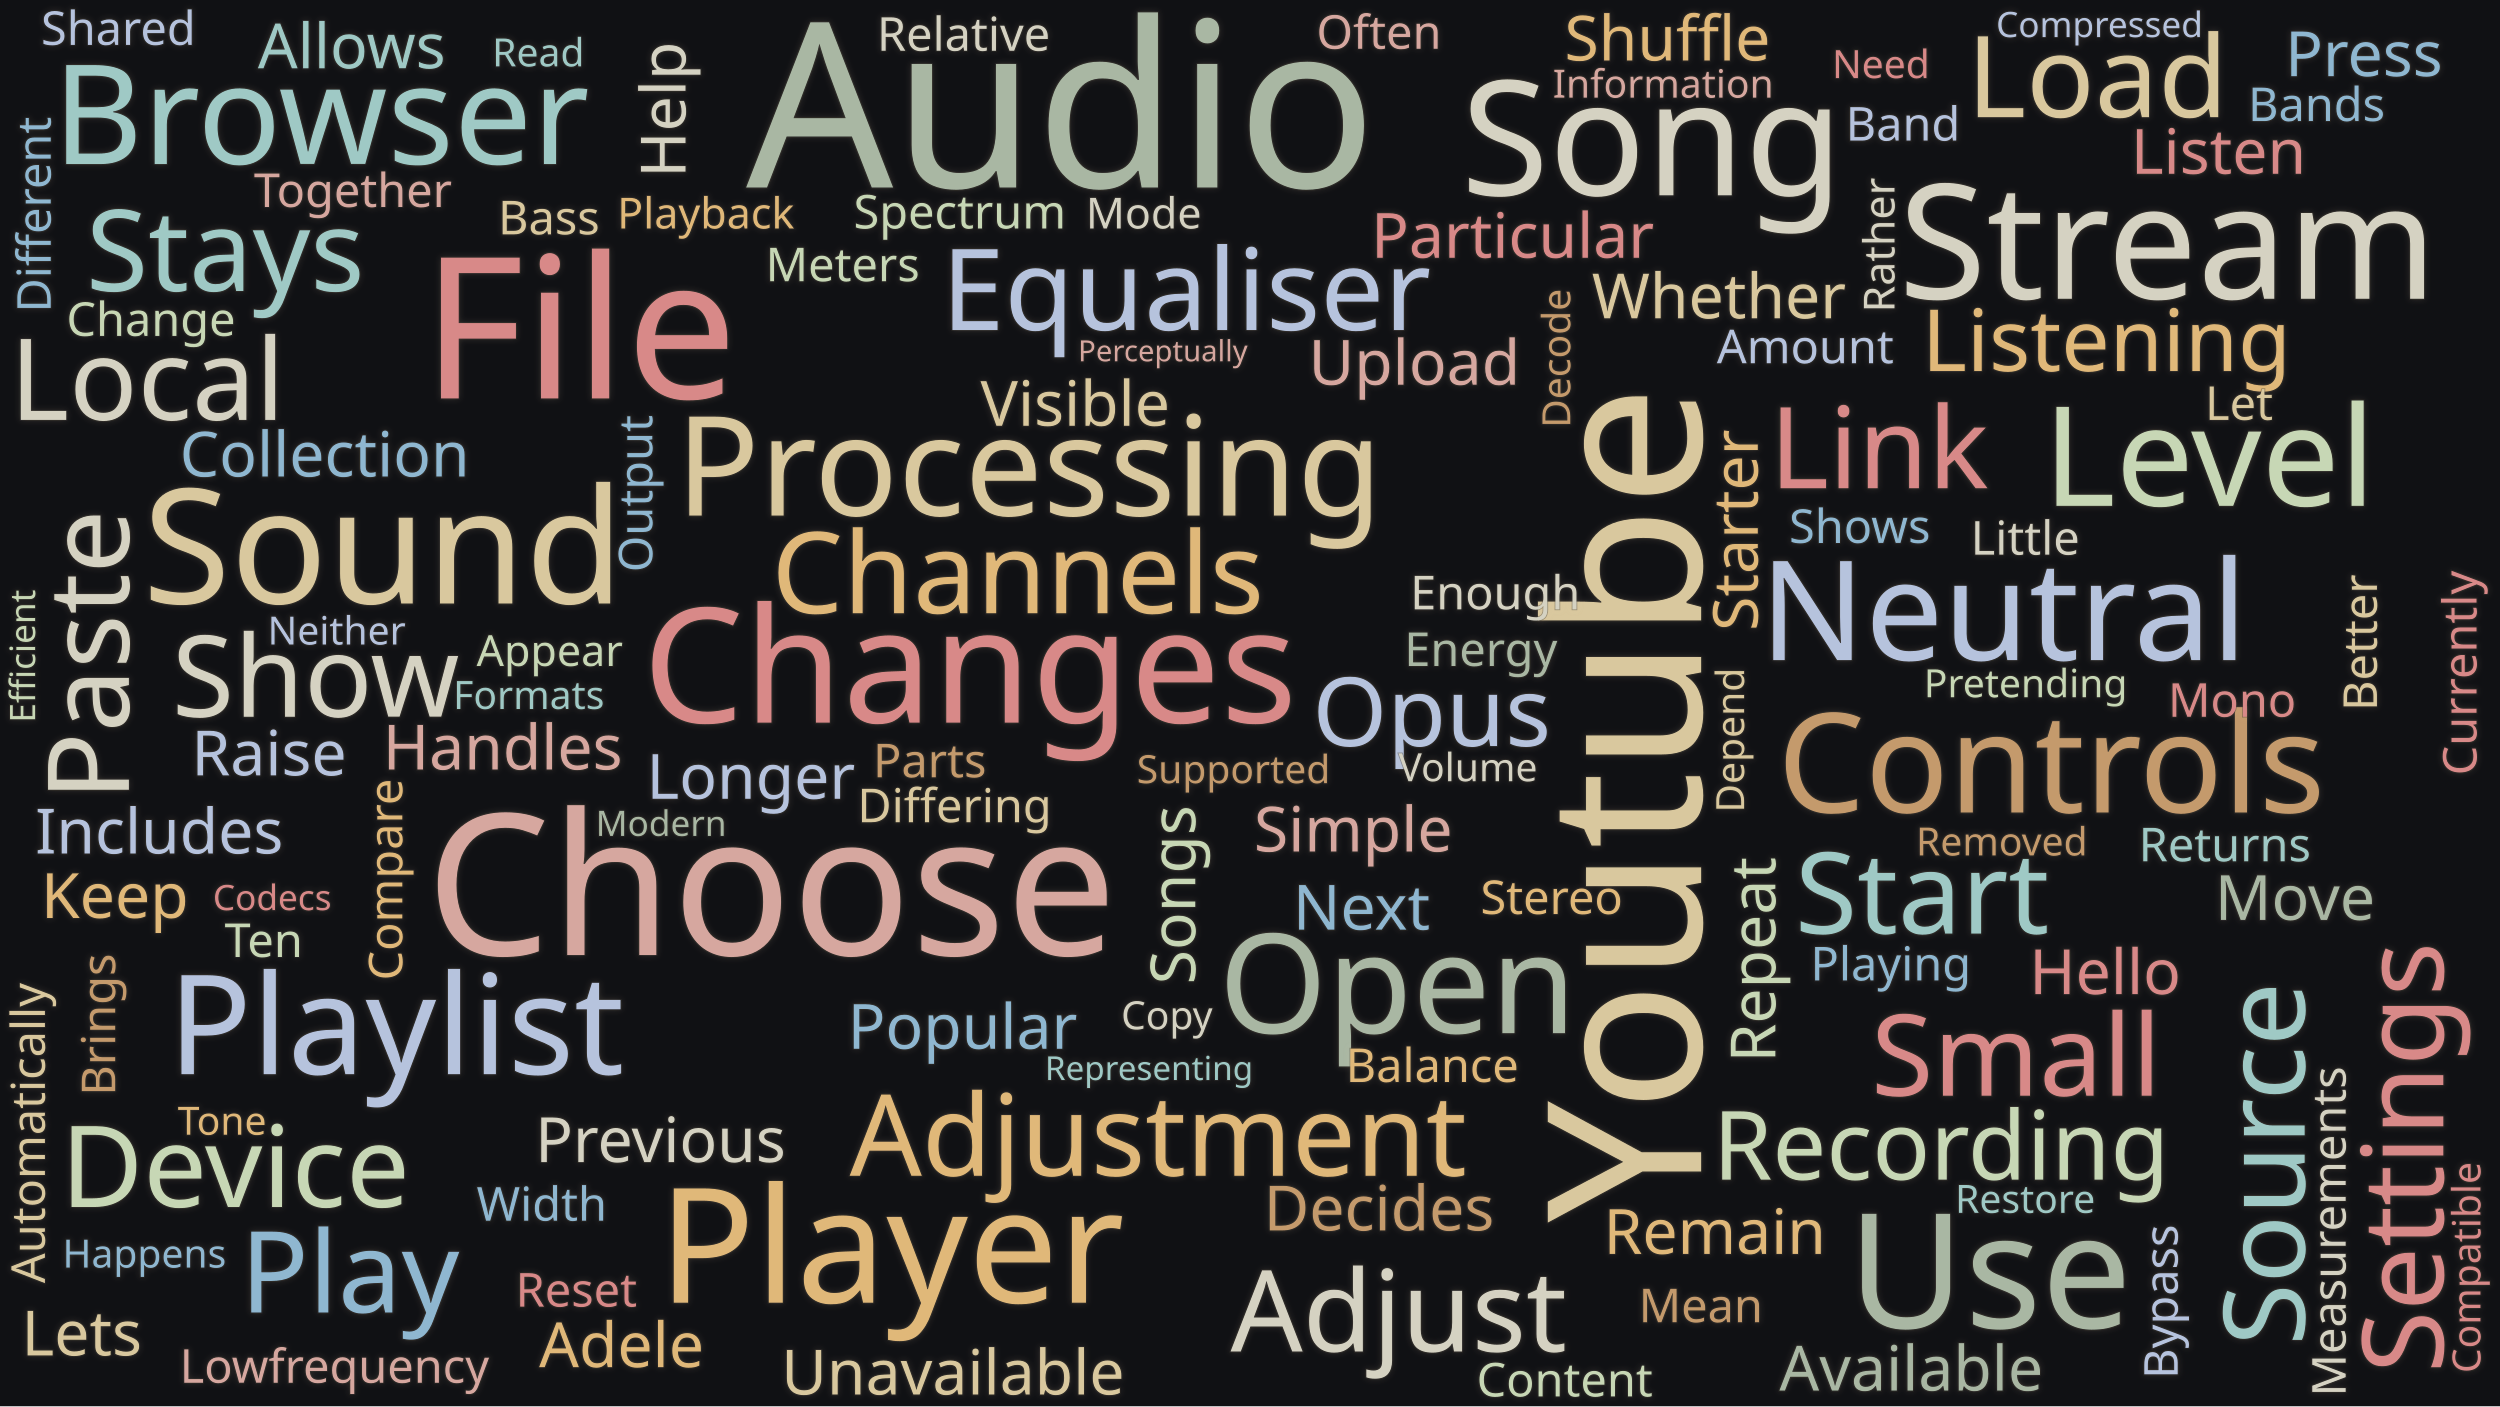
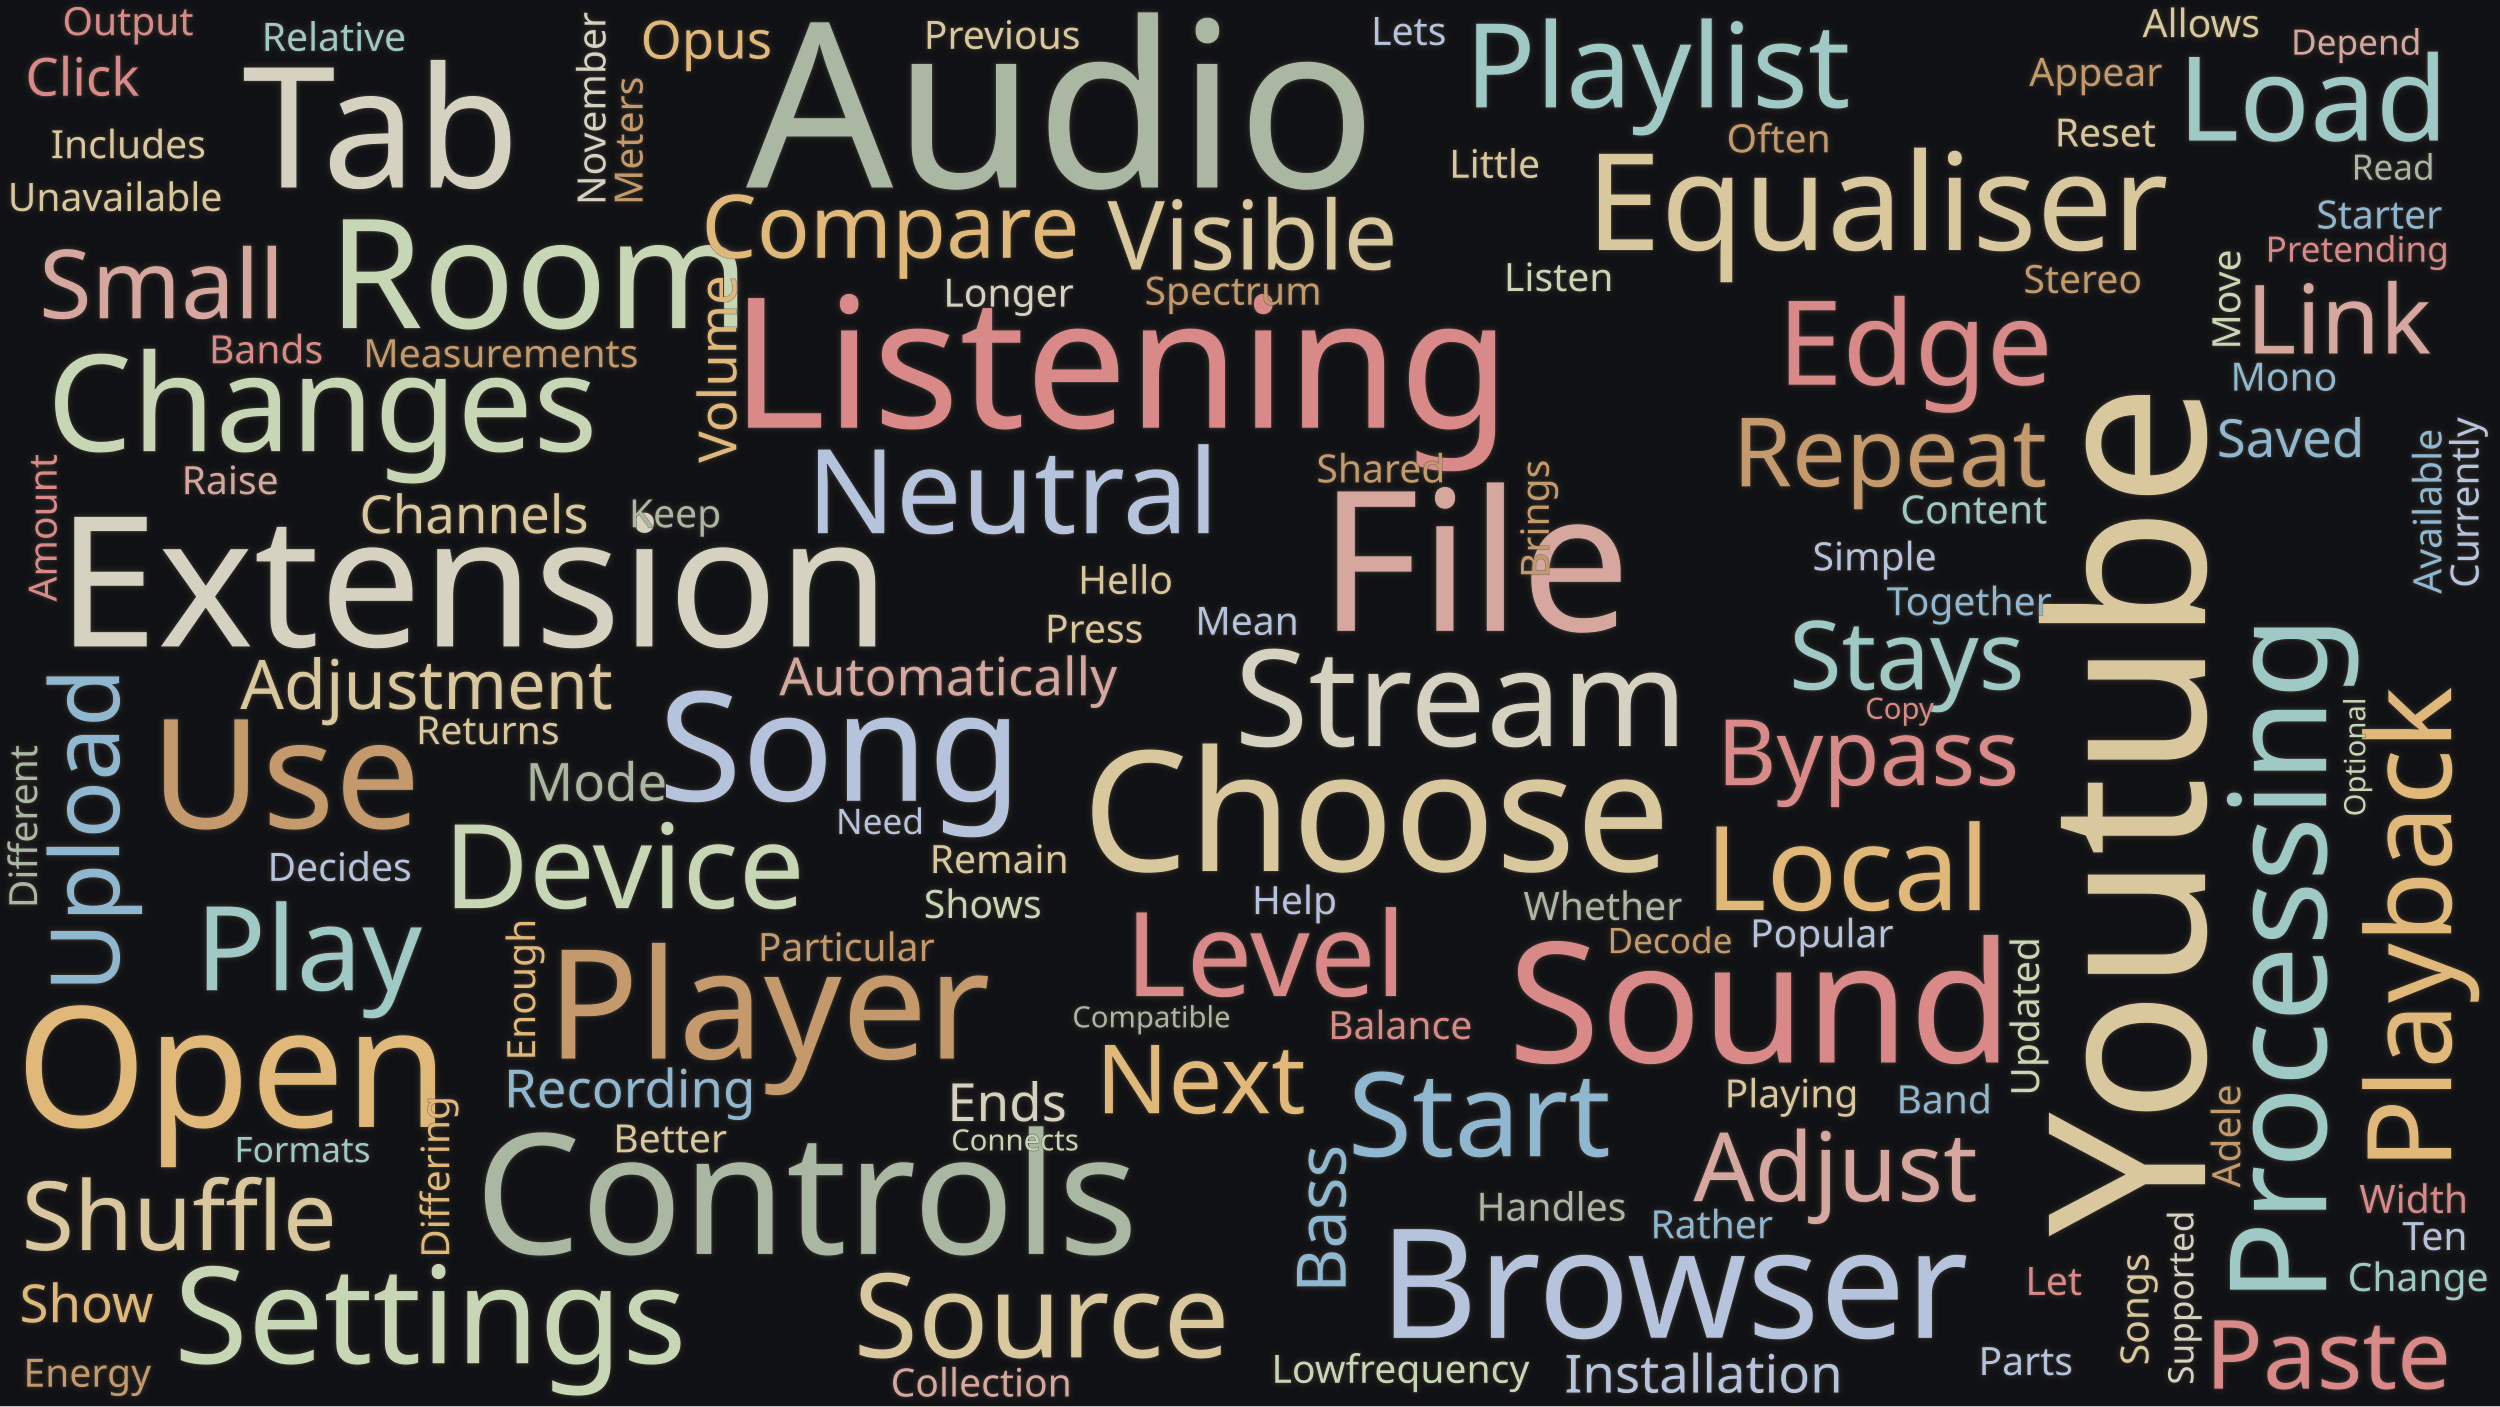
<svg xmlns="http://www.w3.org/2000/svg" role="img" aria-label="Listening Room — YouTube and Local Audio" width="1280" height="720">
  <defs>
    <filter id="wordGlow" x="-20%" y="-20%" width="140%" height="140%">
      <feDropShadow dx="0" dy="0" stdDeviation="1.6" flood-color="#d8c7a1" flood-opacity="0.18" />
    </filter>
  </defs>
  <style>text { filter: url(#wordGlow); paint-order: stroke fill; stroke: rgba(16,17,20,.34); stroke-width: .9px; }</style>
  <style>text{font-family:'Droid Sans Mono';font-weight:normal;font-style:normal;}</style>
  <rect width="100%" height="100%" style="fill:#101114" />
  <text transform="translate(382,96)" font-size="118" style="fill:#a9b7a3">Audio</text>
-   <text transform="translate(871,626) rotate(-90)" font-size="110" style="fill:#d9c89e">Youtube</text>
-   <text transform="translate(218,489)" font-size="101" style="fill:#d6a79f">Choose</text>
-   <text transform="translate(216,204)" font-size="101" style="fill:#d88988">File</text>
-   <text transform="translate(748,100)" font-size="82" style="fill:#d5d2c2">Song</text>
-   <text transform="translate(73,309)" font-size="82" style="fill:#d9c89e">Sound</text>
-   <text transform="translate(337,667)" font-size="82" style="fill:#e0b879">Player</text>
-   <text transform="translate(946,680)" font-size="82" style="fill:#a9b7a3">Use</text>
-   <text transform="translate(329,370)" font-size="82" style="fill:#d88988">Changes</text>
-   <text transform="translate(972,153)" font-size="82" style="fill:#d5d2c2">Stream</text>
-   <text transform="translate(86,550)" font-size="71" style="fill:#b6c3dd">Playlist</text>
-   <text transform="translate(624,529)" font-size="71" style="fill:#a9b7a3">Open</text>
-   <text transform="translate(910,416)" font-size="71" style="fill:#c49a6c">Controls</text>
-   <text transform="translate(901,338)" font-size="71" style="fill:#b6c3dd">Neutral</text>
-   <text transform="translate(1046,259)" font-size="71" style="fill:#c7d7b5">Level</text>
-   <text transform="translate(27,84)" font-size="71" style="fill:#9fc9c5">Browser</text>
-   <text transform="translate(346,264)" font-size="71" style="fill:#d9c89e">Processing</text>
-   <text transform="translate(66,410) rotate(-90)" font-size="58" style="fill:#d5d2c2">Paste</text>
-   <text transform="translate(630,692)" font-size="58" style="fill:#d5d2c2">Adjust</text>
-   <text transform="translate(1180,689) rotate(-90)" font-size="58" style="fill:#9fc9c5">Source</text>
-   <text transform="translate(919,478)" font-size="58" style="fill:#9fc9c5">Start</text>
-   <text transform="translate(1007,60)" font-size="58" style="fill:#d9c89e">Load</text>
-   <text transform="translate(123,672)" font-size="58" style="fill:#8fb7d0">Play</text>
-   <text transform="translate(44,149)" font-size="58" style="fill:#9fc9c5">Stays</text>
-   <text transform="translate(906,250)" font-size="58" style="fill:#d88988">Link</text>
-   <text transform="translate(31,618)" font-size="58" style="fill:#c7d7b5">Device</text>
-   <text transform="translate(482,169)" font-size="58" style="fill:#b6c3dd">Equaliser</text>
-   <text transform="translate(958,561)" font-size="58" style="fill:#d88988">Small</text>
-   <text transform="translate(435,602)" font-size="58" style="fill:#e0b879">Adjustment</text>
-   <text transform="translate(395,314)" font-size="58" style="fill:#e0b879">Channels</text>
-   <text transform="translate(1251,703) rotate(-90)" font-size="58" style="fill:#d88988">Settings</text>
-   <text transform="translate(88,367)" font-size="58" style="fill:#d5d2c2">Show</text>
-   <text transform="translate(5,215)" font-size="58" style="fill:#d5d2c2">Local</text>
-   <text transform="translate(877,604)" font-size="49" style="fill:#c7d7b5">Recording</text>
-   <text transform="translate(672,382)" font-size="49" style="fill:#b6c3dd">Opus</text>
-   <text transform="translate(984,190)" font-size="44" style="fill:#e0b879">Listening</text>
-   <text transform="translate(21,470)" font-size="32" style="fill:#e0b879">Keep</text>
-   <text transform="translate(642,436)" font-size="32" style="fill:#d6a79f">Simple</text>
-   <text transform="translate(132,35)" font-size="32" style="fill:#9fc9c5">Allows</text>
-   <text transform="translate(276,700)" font-size="32" style="fill:#e0b879">Adele</text>
-   <text transform="translate(1039,509)" font-size="32" style="fill:#d88988">Hello</text>
-   <text transform="translate(434,537)" font-size="32" style="fill:#8fb7d0">Popular</text>
-   <text transform="translate(612,504) rotate(-90)" font-size="32" style="fill:#c7d7b5">Songs</text>
-   <text transform="translate(1170,39)" font-size="32" style="fill:#8fb7d0">Press</text>
-   <text transform="translate(196,394)" font-size="32" style="fill:#d6a79f">Handles</text>
-   <text transform="translate(502,218)" font-size="32" style="fill:#d9c89e">Visible</text>
-   <text transform="translate(821,642)" font-size="32" style="fill:#e0b879">Remain</text>
-   <text transform="translate(911,712)" font-size="32" style="fill:#a9b7a3">Available</text>
-   <text transform="translate(331,409)" font-size="32" style="fill:#b6c3dd">Longer</text>
-   <text transform="translate(1091,89)" font-size="32" style="fill:#d88988">Listen</text>
-   <text transform="translate(900,323) rotate(-90)" font-size="32" style="fill:#e0b879">Starter</text>
-   <text transform="translate(92,244)" font-size="32" style="fill:#8fb7d0">Collection</text>
-   <text transform="translate(274,595)" font-size="32" style="fill:#d5d2c2">Previous</text>
-   <text transform="translate(662,476)" font-size="32" style="fill:#8fb7d0">Next</text>
-   <text transform="translate(801,31)" font-size="32" style="fill:#e0b879">Shuffle</text>
-   <text transform="translate(909,544) rotate(-90)" font-size="32" style="fill:#c7d7b5">Repeat</text>
-   <text transform="translate(351,91) rotate(-90)" font-size="32" style="fill:#d5d2c2">Help</text>
-   <text transform="translate(1134,471)" font-size="32" style="fill:#a9b7a3">Move</text>
-   <text transform="translate(18,437)" font-size="32" style="fill:#b6c3dd">Includes</text>
-   <text transform="translate(11,694)" font-size="32" style="fill:#d9c89e">Lets</text>
-   <text transform="translate(647,630)" font-size="32" style="fill:#c49a6c">Decides</text>
-   <text transform="translate(815,163)" font-size="32" style="fill:#d9c89e">Whether</text>
-   <text transform="translate(702,132)" font-size="32" style="fill:#d88988">Particular</text>
-   <text transform="translate(670,197)" font-size="32" style="fill:#d6a79f">Upload</text>
-   <text transform="translate(400,714)" font-size="32" style="fill:#d9c89e">Unavailable</text>
-   <text transform="translate(98,397)" font-size="32" style="fill:#b6c3dd">Raise</text>
-   <text transform="translate(92,708)" font-size="24" style="fill:#d6a79f">Lowfrequency</text>
-   <text transform="translate(945,72)" font-size="24" style="fill:#b6c3dd">Band</text>
-   <text transform="translate(879,186)" font-size="24" style="fill:#b6c3dd">Amount</text>
-   <text transform="translate(1115,706) rotate(-90)" font-size="24" style="fill:#b6c3dd">Bypass</text>
-   <text transform="translate(206,502) rotate(-90)" font-size="24" style="fill:#e0b879">Compare</text>
-   <text transform="translate(1009,284)" font-size="24" style="fill:#d5d2c2">Little</text>
-   <text transform="translate(674,25)" font-size="24" style="fill:#d6a79f">Often</text>
-   <text transform="translate(722,312)" font-size="24" style="fill:#d5d2c2">Enough</text>
-   <text transform="translate(255,120)" font-size="24" style="fill:#d9c89e">Bass</text>
-   <text transform="translate(23,657) rotate(-90)" font-size="24" style="fill:#d9c89e">Automatically</text>
-   <text transform="translate(839,677)" font-size="24" style="fill:#c49a6c">Mean</text>
-   <text transform="translate(1217,364) rotate(-90)" font-size="24" style="fill:#d9c89e">Better</text>
-   <text transform="translate(115,490)" font-size="24" style="fill:#c7d7b5">Ten</text>
-   <text transform="translate(1151,62)" font-size="24" style="fill:#8fb7d0">Bands</text>
-   <text transform="translate(1129,215)" font-size="24" style="fill:#d9c89e">Let</text>
-   <text transform="translate(34,172)" font-size="24" style="fill:#c7d7b5">Change</text>
-   <text transform="translate(26,160) rotate(-90)" font-size="24" style="fill:#8fb7d0">Different</text>
-   <text transform="translate(447,398)" font-size="24" style="fill:#c49a6c">Parts</text>
-   <text transform="translate(689,554)" font-size="24" style="fill:#e0b879">Balance</text>
-   <text transform="translate(449,26)" font-size="24" style="fill:#d5d2c2">Relative</text>
-   <text transform="translate(758,468)" font-size="24" style="fill:#e0b879">Stereo</text>
-   <text transform="translate(244,625)" font-size="24" style="fill:#8fb7d0">Width</text>
-   <text transform="translate(21,23)" font-size="24" style="fill:#b6c3dd">Shared</text>
-   <text transform="translate(439,421)" font-size="24" style="fill:#d9c89e">Differing</text>
-   <text transform="translate(756,715)" font-size="24" style="fill:#c7d7b5">Content</text>
-   <text transform="translate(1110,367)" font-size="24" style="fill:#d88988">Mono</text>
-   <text transform="translate(59,561) rotate(-90)" font-size="24" style="fill:#c49a6c">Brings</text>
-   <text transform="translate(130,106)" font-size="24" style="fill:#d6a79f">Together</text>
-   <text transform="translate(264,669)" font-size="24" style="fill:#d88988">Reset</text>
-   <text transform="translate(1095,441)" font-size="24" style="fill:#9fc9c5">Returns</text>
-   <text transform="translate(437,117)" font-size="24" style="fill:#c7d7b5">Spectrum</text>
-   <text transform="translate(916,278)" font-size="24" style="fill:#8fb7d0">Shows</text>
-   <text transform="translate(719,341)" font-size="24" style="fill:#a9b7a3">Energy</text>
-   <text transform="translate(1268,397) rotate(-90)" font-size="24" style="fill:#d88988">Currently</text>
-   <text transform="translate(927,502)" font-size="24" style="fill:#8fb7d0">Playing</text>
-   <text transform="translate(392,144)" font-size="24" style="fill:#c7d7b5">Meters</text>
-   <text transform="translate(334,293) rotate(-90)" font-size="24" style="fill:#8fb7d0">Output</text>
-   <text transform="translate(1201,715) rotate(-90)" font-size="24" style="fill:#d5d2c2">Measurements</text>
-   <text transform="translate(316,117)" font-size="22" style="fill:#e0b879">Playback</text>
-   <text transform="translate(244,341)" font-size="22" style="fill:#c7d7b5">Appear</text>
-   <text transform="translate(556,117)" font-size="22" style="fill:#d5d2c2">Mode</text>
-   <text transform="translate(970,160) rotate(-90)" font-size="22" style="fill:#d5d2c2">Rather</text>
-   <text transform="translate(985,357)" font-size="20" style="fill:#c7d7b5">Pretending</text>
-   <text transform="translate(252,34)" font-size="20" style="fill:#9fc9c5">Read</text>
-   <text transform="translate(582,401)" font-size="20" style="fill:#c49a6c">Supported</text>
-   <text transform="translate(232,363)" font-size="20" style="fill:#9fc9c5">Formats</text>
-   <text transform="translate(893,416) rotate(-90)" font-size="20" style="fill:#d9c89e">Depend</text>
-   <text transform="translate(804,219) rotate(-90)" font-size="20" style="fill:#c49a6c">Decode</text>
-   <text transform="translate(938,40)" font-size="20" style="fill:#d88988">Need</text>
-   <text transform="translate(1270,703) rotate(-90)" font-size="20" style="fill:#d88988">Compatible</text>
-   <text transform="translate(574,527)" font-size="20" style="fill:#d5d2c2">Copy</text>
-   <text transform="translate(32,649)" font-size="20" style="fill:#8fb7d0">Happens</text>
-   <text transform="translate(91,581)" font-size="20" style="fill:#e0b879">Tone</text>
-   <text transform="translate(716,400)" font-size="20" style="fill:#d5d2c2">Volume</text>
-   <text transform="translate(137,330)" font-size="20" style="fill:#b6c3dd">Neither</text>
-   <text transform="translate(1001,621)" font-size="20" style="fill:#9fc9c5">Restore</text>
-   <text transform="translate(795,50)" font-size="20" style="fill:#d6a79f">Information</text>
-   <text transform="translate(981,438)" font-size="20" style="fill:#c49a6c">Removed</text>
-   <text transform="translate(1022,19)" font-size="18" style="fill:#b6c3dd">Compressed</text>
-   <text transform="translate(305,428)" font-size="18" style="fill:#a9b7a3">Modern</text>
-   <text transform="translate(109,466)" font-size="18" style="fill:#d88988">Codecs</text>
-   <text transform="translate(18,370) rotate(-90)" font-size="18" style="fill:#c7d7b5">Efficient</text>
-   <text transform="translate(535,553)" font-size="17" style="fill:#9fc9c5">Representing</text>
-   <text transform="translate(552,185)" font-size="15" style="fill:#d6a79f">Perceptually</text>
+   <text transform="translate(1129,633) rotate(-90)" font-size="112" style="fill:#d9c89e">Youtube</text>
+   <text transform="translate(675,323)" font-size="100" style="fill:#d6a79f">File</text>
+   <text transform="translate(374,219)" font-size="93" style="fill:#d88988">Listening</text>
+   <text transform="translate(29,331)" font-size="93" style="fill:#d5d2c2">Extension</text>
+   <text transform="translate(554,446)" font-size="86" style="fill:#d9c89e">Choose</text>
+   <text transform="translate(8,577)" font-size="86" style="fill:#e0b879">Open</text>
+   <text transform="translate(243,642)" font-size="86" style="fill:#a9b7a3">Controls</text>
+   <text transform="translate(772,544)" font-size="86" style="fill:#d88988">Sound</text>
+   <text transform="translate(124,96)" font-size="86" style="fill:#d5d2c2">Tab</text>
+   <text transform="translate(337,410)" font-size="78" style="fill:#b6c3dd">Song</text>
+   <text transform="translate(280,542)" font-size="78" style="fill:#c49a6c">Player</text>
+   <text transform="translate(77,424)" font-size="78" style="fill:#c49a6c">Use</text>
+   <text transform="translate(706,685)" font-size="78" style="fill:#b6c3dd">Browser</text>
+   <text transform="translate(168,168)" font-size="78" style="fill:#c7d7b5">Room</text>
+   <text transform="translate(812,128)" font-size="69" style="fill:#d9c89e">Equaliser</text>
+   <text transform="translate(24,231)" font-size="69" style="fill:#c7d7b5">Changes</text>
+   <text transform="translate(89,698)" font-size="69" style="fill:#c7d7b5">Settings</text>
+   <text transform="translate(632,382)" font-size="69" style="fill:#d5d2c2">Stream</text>
+   <text transform="translate(1191,667) rotate(-90)" font-size="69" style="fill:#9fc9c5">Processing</text>
+   <text transform="translate(750,55)" font-size="60" style="fill:#9fc9c5">Playlist</text>
+   <text transform="translate(437,695)" font-size="60" style="fill:#d9c89e">Source</text>
+   <text transform="translate(690,592)" font-size="60" style="fill:#8fb7d0">Start</text>
+   <text transform="translate(1115,72)" font-size="60" style="fill:#9fc9c5">Load</text>
+   <text transform="translate(100,507)" font-size="60" style="fill:#9fc9c5">Play</text>
+   <text transform="translate(227,465)" font-size="60" style="fill:#c7d7b5">Device</text>
+   <text transform="translate(413,273)" font-size="60" style="fill:#b6c3dd">Neutral</text>
+   <text transform="translate(576,510)" font-size="60" style="fill:#d88988">Level</text>
+   <text transform="translate(873,466)" font-size="60" style="fill:#e0b879">Local</text>
+   <text transform="translate(1255,599) rotate(-90)" font-size="60" style="fill:#e0b879">Playback</text>
+   <text transform="translate(910,197)" font-size="60" style="fill:#d88988">Edge</text>
+   <text transform="translate(1129,711)" font-size="49" style="fill:#d88988">Paste</text>
+   <text transform="translate(867,615)" font-size="49" style="fill:#d6a79f">Adjust</text>
+   <text transform="translate(916,353)" font-size="49" style="fill:#9fc9c5">Stays</text>
+   <text transform="translate(567,138)" font-size="49" style="fill:#d9c89e">Visible</text>
+   <text transform="translate(1150,181)" font-size="49" style="fill:#d6a79f">Link</text>
+   <text transform="translate(561,570)" font-size="49" style="fill:#e0b879">Next</text>
+   <text transform="translate(11,640)" font-size="49" style="fill:#d9c89e">Shuffle</text>
+   <text transform="translate(887,249)" font-size="49" style="fill:#c49a6c">Repeat</text>
+   <text transform="translate(61,508) rotate(-90)" font-size="49" style="fill:#8fb7d0">Upload</text>
+   <text transform="translate(20,163)" font-size="49" style="fill:#d6a79f">Small</text>
+   <text transform="translate(879,402)" font-size="47" style="fill:#d88988">Bypass</text>
+   <text transform="translate(359,132)" font-size="45" style="fill:#e0b879">Compare</text>
+   <text transform="translate(123,363)" font-size="35" style="fill:#d9c89e">Adjustment</text>
+   <text transform="translate(689,662) rotate(-90)" font-size="35" style="fill:#8fb7d0">Bass</text>
+   <text transform="translate(399,356)" font-size="27" style="fill:#d6a79f">Automatically</text>
+   <text transform="translate(184,273)" font-size="27" style="fill:#d9c89e">Channels</text>
+   <text transform="translate(10,677)" font-size="27" style="fill:#e0b879">Show</text>
+   <text transform="translate(269,410)" font-size="27" style="fill:#a9b7a3">Mode</text>
+   <text transform="translate(801,713)" font-size="27" style="fill:#b6c3dd">Installation</text>
+   <text transform="translate(13,49)" font-size="27" style="fill:#d88988">Click</text>
+   <text transform="translate(377,237) rotate(-90)" font-size="27" style="fill:#e0b879">Volume</text>
+   <text transform="translate(1135,234)" font-size="27" style="fill:#8fb7d0">Saved</text>
+   <text transform="translate(485,574)" font-size="27" style="fill:#d5d2c2">Ends</text>
+   <text transform="translate(258,567)" font-size="27" style="fill:#8fb7d0">Recording</text>
+   <text transform="translate(328,30)" font-size="27" style="fill:#e0b879">Opus</text>
+   <text transform="translate(1044,561) rotate(-90)" font-size="20" style="fill:#c7d7b5">Updated</text>
+   <text transform="translate(310,105) rotate(-90)" font-size="20" style="fill:#d5d2c2">November</text>
+   <text transform="translate(322,270)" font-size="20" style="fill:#a9b7a3">Keep</text>
+   <text transform="translate(928,292)" font-size="20" style="fill:#b6c3dd">Simple</text>
+   <text transform="translate(1097,19)" font-size="20" style="fill:#d9c89e">Allows</text>
+   <text transform="translate(1147,608) rotate(-90)" font-size="20" style="fill:#c49a6c">Adele</text>
+   <text transform="translate(552,304)" font-size="20" style="fill:#d9c89e">Hello</text>
+   <text transform="translate(896,485)" font-size="20" style="fill:#b6c3dd">Popular</text>
+   <text transform="translate(1100,699) rotate(-90)" font-size="20" style="fill:#d9c89e">Songs</text>
+   <text transform="translate(535,329)" font-size="20" style="fill:#d9c89e">Press</text>
+   <text transform="translate(756,625)" font-size="20" style="fill:#a9b7a3">Handles</text>
+   <text transform="translate(476,447)" font-size="20" style="fill:#d9c89e">Remain</text>
+   <text transform="translate(1250,304) rotate(-90)" font-size="20" style="fill:#8fb7d0">Available</text>
+   <text transform="translate(483,157)" font-size="20" style="fill:#d5d2c2">Longer</text>
+   <text transform="translate(770,149)" font-size="20" style="fill:#c7d7b5">Listen</text>
+   <text transform="translate(1186,117)" font-size="20" style="fill:#8fb7d0">Starter</text>
+   <text transform="translate(456,715)" font-size="20" style="fill:#d6a79f">Collection</text>
+   <text transform="translate(473,25)" font-size="20" style="fill:#d9c89e">Previous</text>
+   <text transform="translate(641,468)" font-size="20" style="fill:#b6c3dd">Help</text>
+   <text transform="translate(1147,179) rotate(-90)" font-size="20" style="fill:#c7d7b5">Move</text>
+   <text transform="translate(26,81)" font-size="20" style="fill:#d9c89e">Includes</text>
+   <text transform="translate(702,23)" font-size="20" style="fill:#b6c3dd">Lets</text>
+   <text transform="translate(137,451)" font-size="20" style="fill:#b6c3dd">Decides</text>
+   <text transform="translate(780,471)" font-size="20" style="fill:#a9b7a3">Whether</text>
+   <text transform="translate(388,492)" font-size="20" style="fill:#c49a6c">Particular</text>
+   <text transform="translate(4,108)" font-size="20" style="fill:#d9c89e">Unavailable</text>
+   <text transform="translate(93,253)" font-size="20" style="fill:#d6a79f">Raise</text>
+   <text transform="translate(651,708)" font-size="20" style="fill:#c7d7b5">Lowfrequency</text>
+   <text transform="translate(971,570)" font-size="20" style="fill:#8fb7d0">Band</text>
+   <text transform="translate(29,308) rotate(-90)" font-size="20" style="fill:#d88988">Amount</text>
+   <text transform="translate(742,91)" font-size="20" style="fill:#d9c89e">Little</text>
+   <text transform="translate(884,78)" font-size="20" style="fill:#c49a6c">Often</text>
+   <text transform="translate(274,543) rotate(-90)" font-size="20" style="fill:#e0b879">Enough</text>
+   <text transform="translate(612,325)" font-size="20" style="fill:#b6c3dd">Mean</text>
+   <text transform="translate(314,590)" font-size="20" style="fill:#d9c89e">Better</text>
+   <text transform="translate(1230,640)" font-size="20" style="fill:#b6c3dd">Ten</text>
+   <text transform="translate(107,186)" font-size="20" style="fill:#d88988">Bands</text>
+   <text transform="translate(1037,663)" font-size="20" style="fill:#d88988">Let</text>
+   <text transform="translate(1202,661)" font-size="20" style="fill:#9fc9c5">Change</text>
+   <text transform="translate(19,465) rotate(-90)" font-size="20" style="fill:#a9b7a3">Different</text>
+   <text transform="translate(1013,704)" font-size="20" style="fill:#b6c3dd">Parts</text>
+   <text transform="translate(680,532)" font-size="20" style="fill:#d88988">Balance</text>
+   <text transform="translate(134,26)" font-size="20" style="fill:#9fc9c5">Relative</text>
+   <text transform="translate(1036,150)" font-size="20" style="fill:#c49a6c">Stereo</text>
+   <text transform="translate(1208,621)" font-size="20" style="fill:#d88988">Width</text>
+   <text transform="translate(674,247)" font-size="20" style="fill:#c49a6c">Shared</text>
+   <text transform="translate(230,644) rotate(-90)" font-size="20" style="fill:#e0b879">Differing</text>
+   <text transform="translate(973,268)" font-size="20" style="fill:#9fc9c5">Content</text>
+   <text transform="translate(1142,200)" font-size="20" style="fill:#8fb7d0">Mono</text>
+   <text transform="translate(793,296) rotate(-90)" font-size="20" style="fill:#c49a6c">Brings</text>
+   <text transform="translate(966,315)" font-size="20" style="fill:#8fb7d0">Together</text>
+   <text transform="translate(1052,75)" font-size="20" style="fill:#d9c89e">Reset</text>
+   <text transform="translate(213,381)" font-size="20" style="fill:#d9c89e">Returns</text>
+   <text transform="translate(586,156)" font-size="20" style="fill:#c49a6c">Spectrum</text>
+   <text transform="translate(473,470)" font-size="20" style="fill:#c7d7b5">Shows</text>
+   <text transform="translate(12,710)" font-size="20" style="fill:#c49a6c">Energy</text>
+   <text transform="translate(1269,301) rotate(-90)" font-size="20" style="fill:#b6c3dd">Currently</text>
+   <text transform="translate(883,567)" font-size="20" style="fill:#d9c89e">Playing</text>
+   <text transform="translate(329,105) rotate(-90)" font-size="20" style="fill:#c49a6c">Meters</text>
+   <text transform="translate(32,18)" font-size="20" style="fill:#d88988">Output</text>
+   <text transform="translate(186,188)" font-size="20" style="fill:#c49a6c">Measurements</text>
+   <text transform="translate(1039,44)" font-size="20" style="fill:#c49a6c">Appear</text>
+   <text transform="translate(845,634)" font-size="20" style="fill:#8fb7d0">Rather</text>
+   <text transform="translate(1160,134)" font-size="18" style="fill:#d88988">Pretending</text>
+   <text transform="translate(1204,92)" font-size="18" style="fill:#a9b7a3">Read</text>
+   <text transform="translate(1123,709) rotate(-90)" font-size="18" style="fill:#d5d2c2">Supported</text>
+   <text transform="translate(120,595)" font-size="18" style="fill:#9fc9c5">Formats</text>
+   <text transform="translate(1173,28)" font-size="18" style="fill:#d6a79f">Depend</text>
+   <text transform="translate(823,488)" font-size="18" style="fill:#c49a6c">Decode</text>
+   <text transform="translate(428,427)" font-size="18" style="fill:#b6c3dd">Need</text>
+   <text transform="translate(549,526)" font-size="15" style="fill:#a9b7a3">Compatible</text>
+   <text transform="translate(955,368)" font-size="15" style="fill:#d88988">Copy</text>
+   <text transform="translate(1211,418) rotate(-90)" font-size="15" style="fill:#c7d7b5">Optional</text>
+   <text transform="translate(487,589)" font-size="15" style="fill:#c7d7b5">Connects</text>
</svg>
